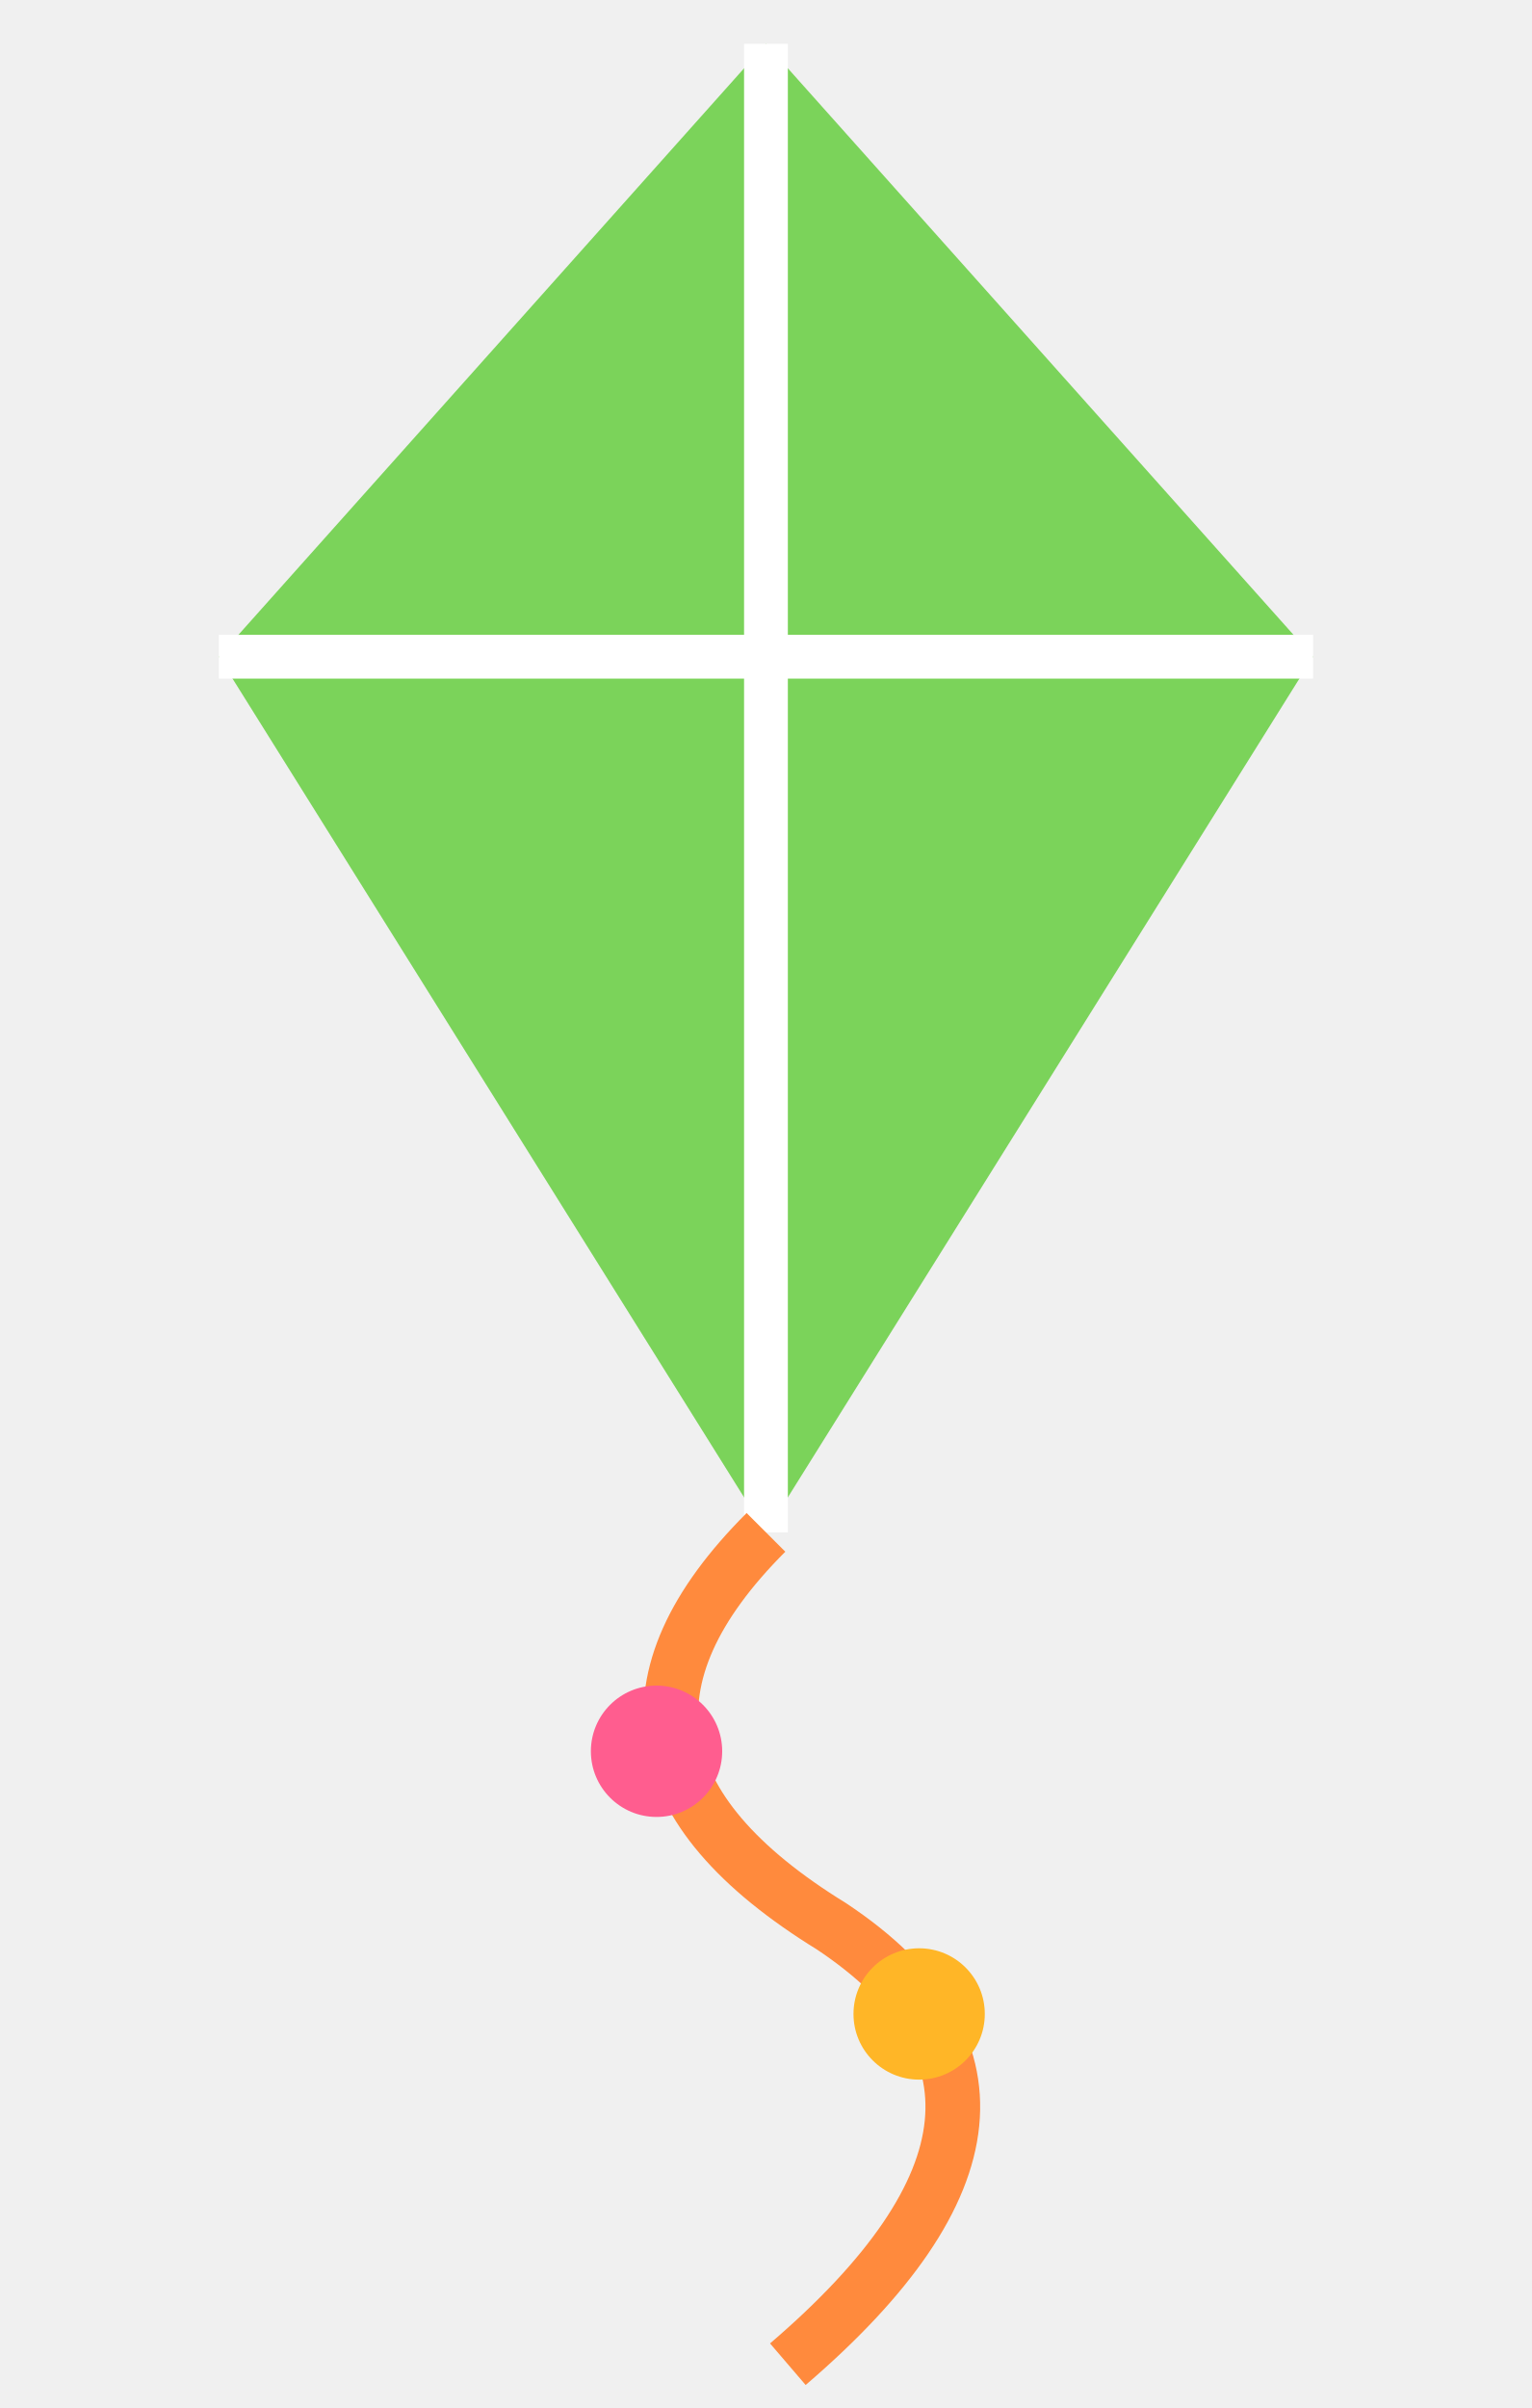
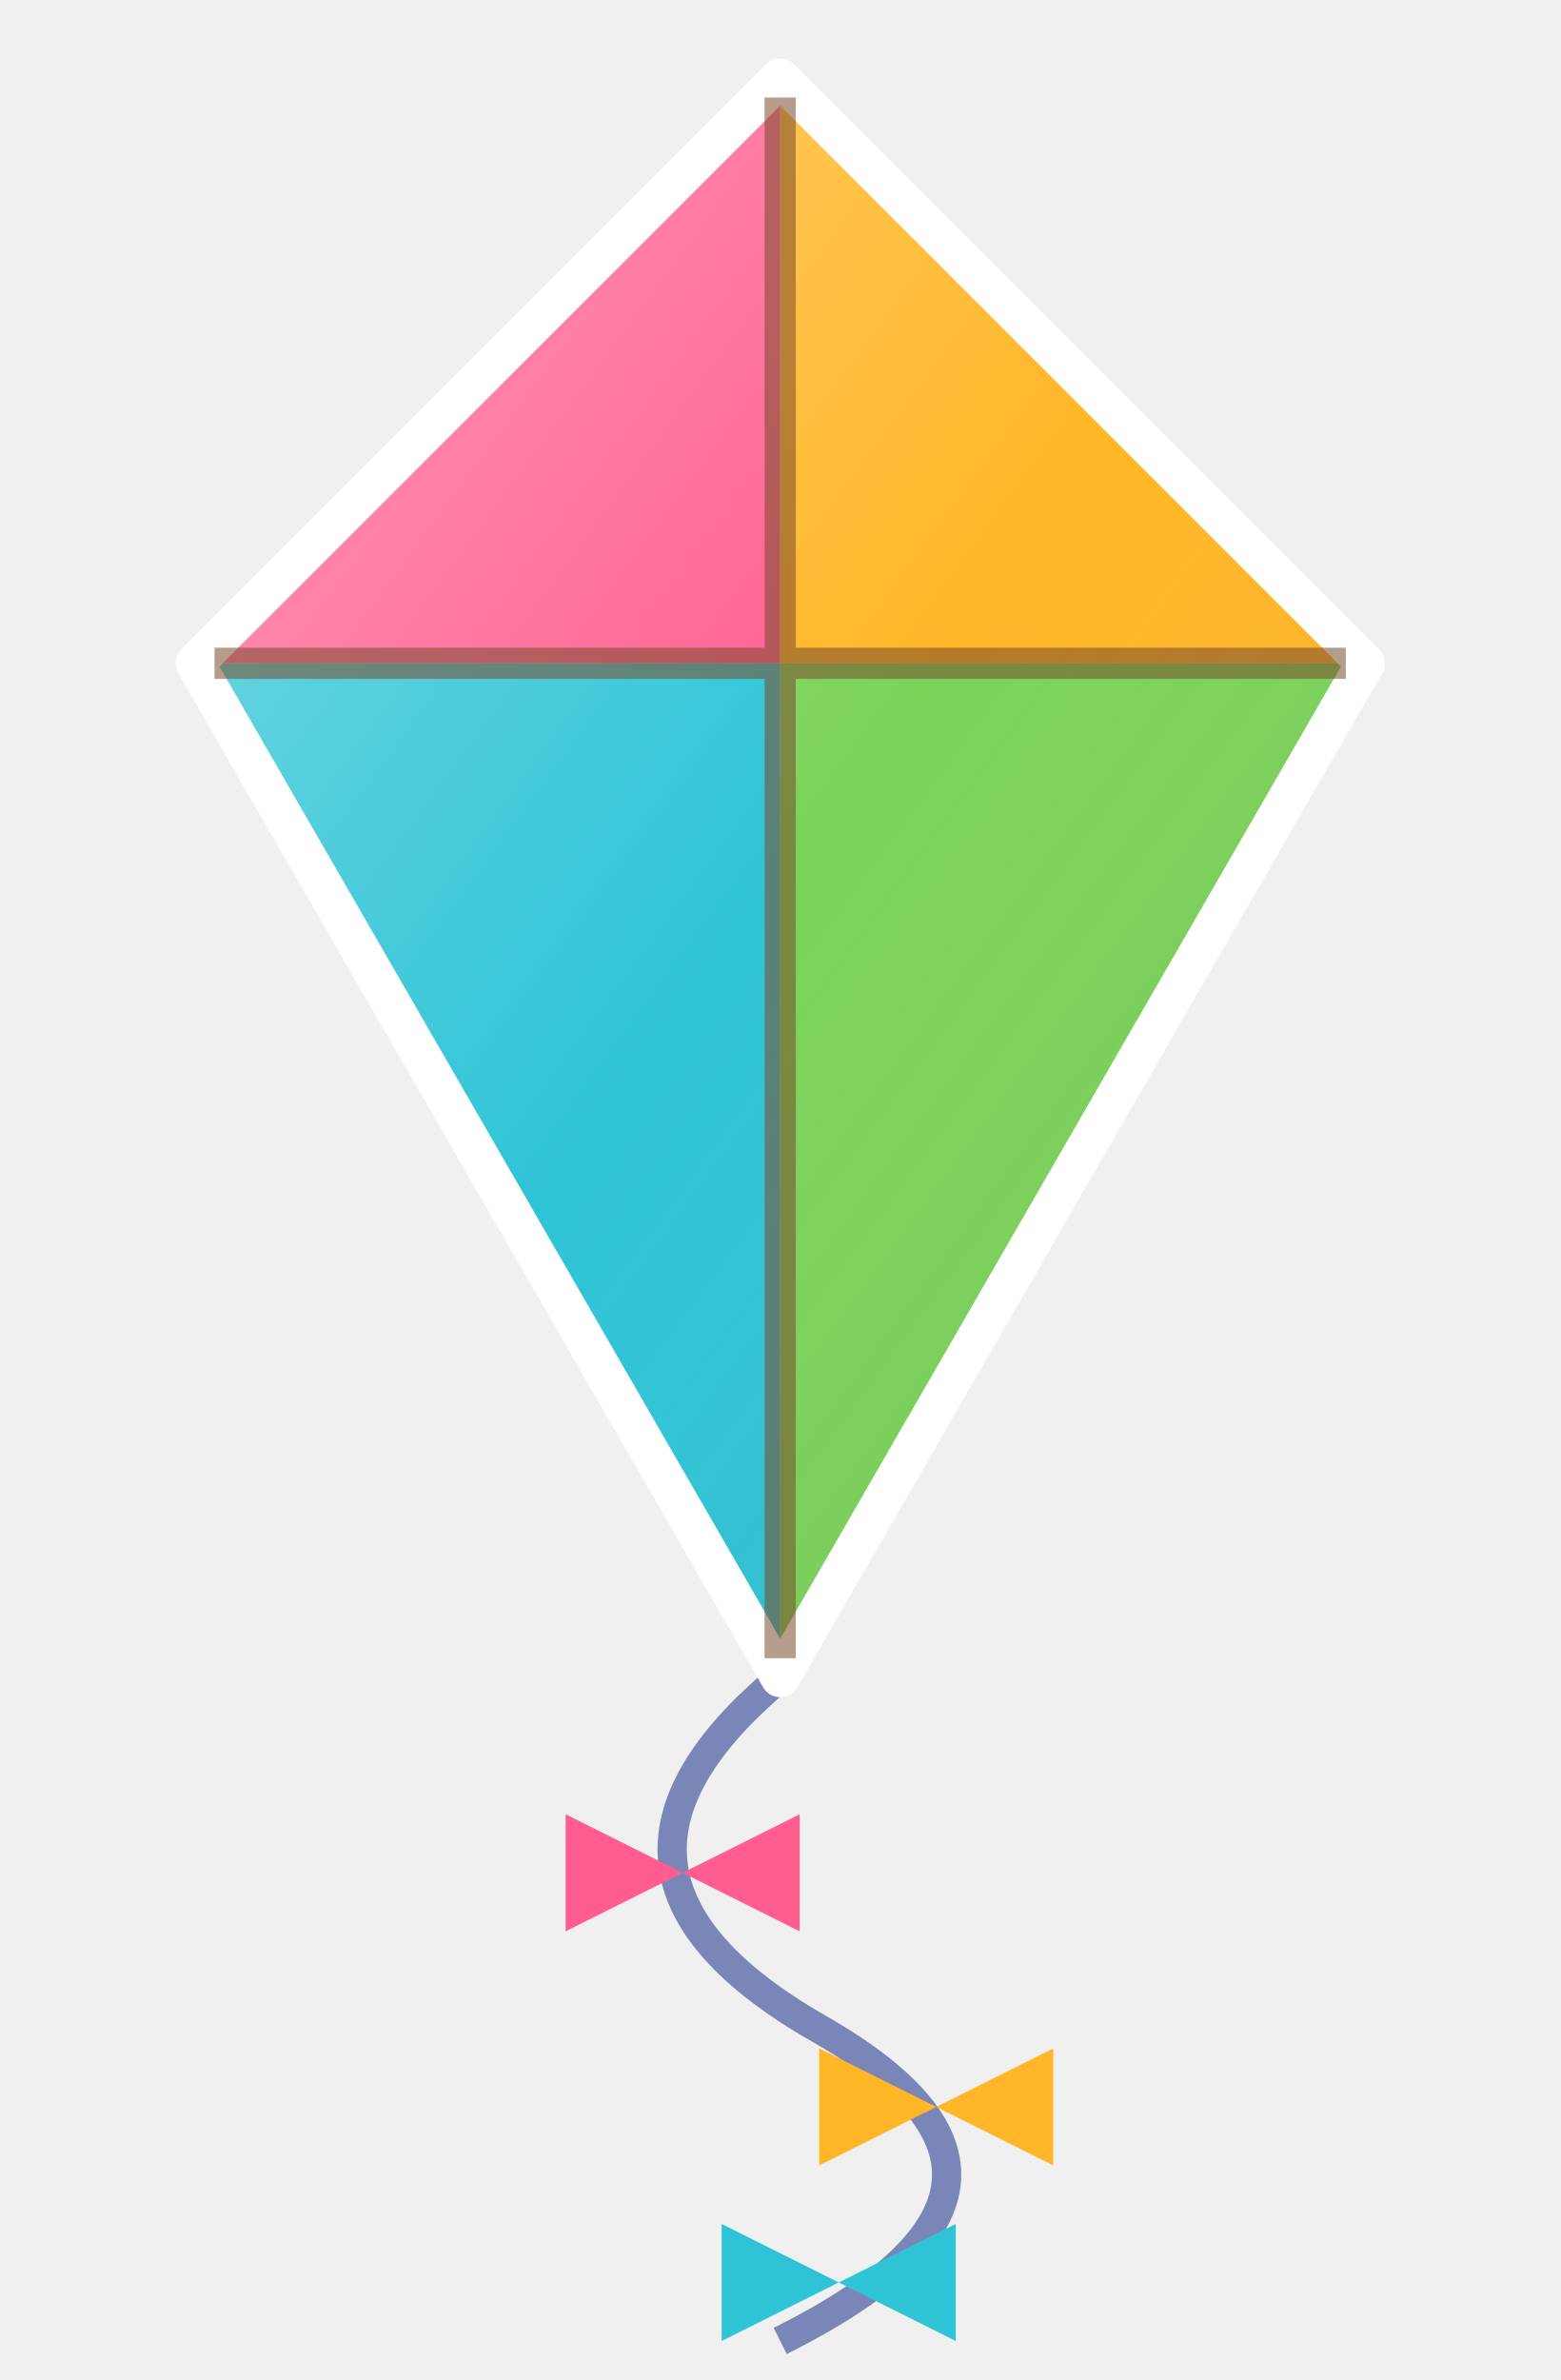
- <svg xmlns="http://www.w3.org/2000/svg" viewBox="0 0 70 110" width="70" height="110">
-   <path d="M35 2 L60 30 L35 70 L10 30Z" fill="#7bd35a" />
-   <path d="M35 2 L35 70 M10 30 L60 30" stroke="#fff" stroke-width="2" />
-   <path d="M35 70 Q25 80 38 88 Q50 96 36 108" stroke="#ff8a3d" stroke-width="2.5" fill="none" />
-   <circle cx="30" cy="80" r="3" fill="#ff5d8f" />
-   <circle cx="42" cy="92" r="3" fill="#ffb627" />
+ <svg xmlns="http://www.w3.org/2000/svg" viewBox="0 0 80 122" width="80" height="122">
+   <defs>
+     <linearGradient id="kiS" x1="0" y1="0" x2="1" y2="1">
+       <stop offset="0.00" stop-color="#ffffff" stop-opacity="0.4" />
+       <stop offset="0.50" stop-color="#ffffff" stop-opacity="0" />
+       <stop offset="1.00" stop-color="#000000" stop-opacity="0.14" />
+     </linearGradient>
+   </defs>
+   <path d="M40 86 Q28 96 42 104 Q56 112 40 120" stroke="#7a86b8" stroke-width="1.5" fill="none" />
+   <path d="M29 93 L35 96 L29 99Z M41 93 L35 96 L41 99Z" fill="#ff5d8f" />
+   <path d="M42 105 L48 108 L42 111Z M54 105 L48 108 L54 111Z" fill="#ffb627" />
+   <path d="M37 114 L43 117 L37 120Z M49 114 L43 117 L49 120Z" fill="#2ec4d6" />
+   <path d="M40 4 L10 34 L40 34Z" fill="#ff5d8f" />
+   <path d="M40 4 L70 34 L40 34Z" fill="#ffb627" />
+   <path d="M10 34 L40 86 L40 34Z" fill="#2ec4d6" />
+   <path d="M70 34 L40 86 L40 34Z" fill="#7bd35a" />
+   <path d="M40 4 L70 34 L40 86 L10 34Z" fill="url(#kiS)" stroke="#fff" stroke-width="2" stroke-linejoin="round" />
+   <path d="M40 5 V85 M11 34 H69" stroke="#7a4b2a" stroke-width="1.6" opacity="0.55" />
</svg>
